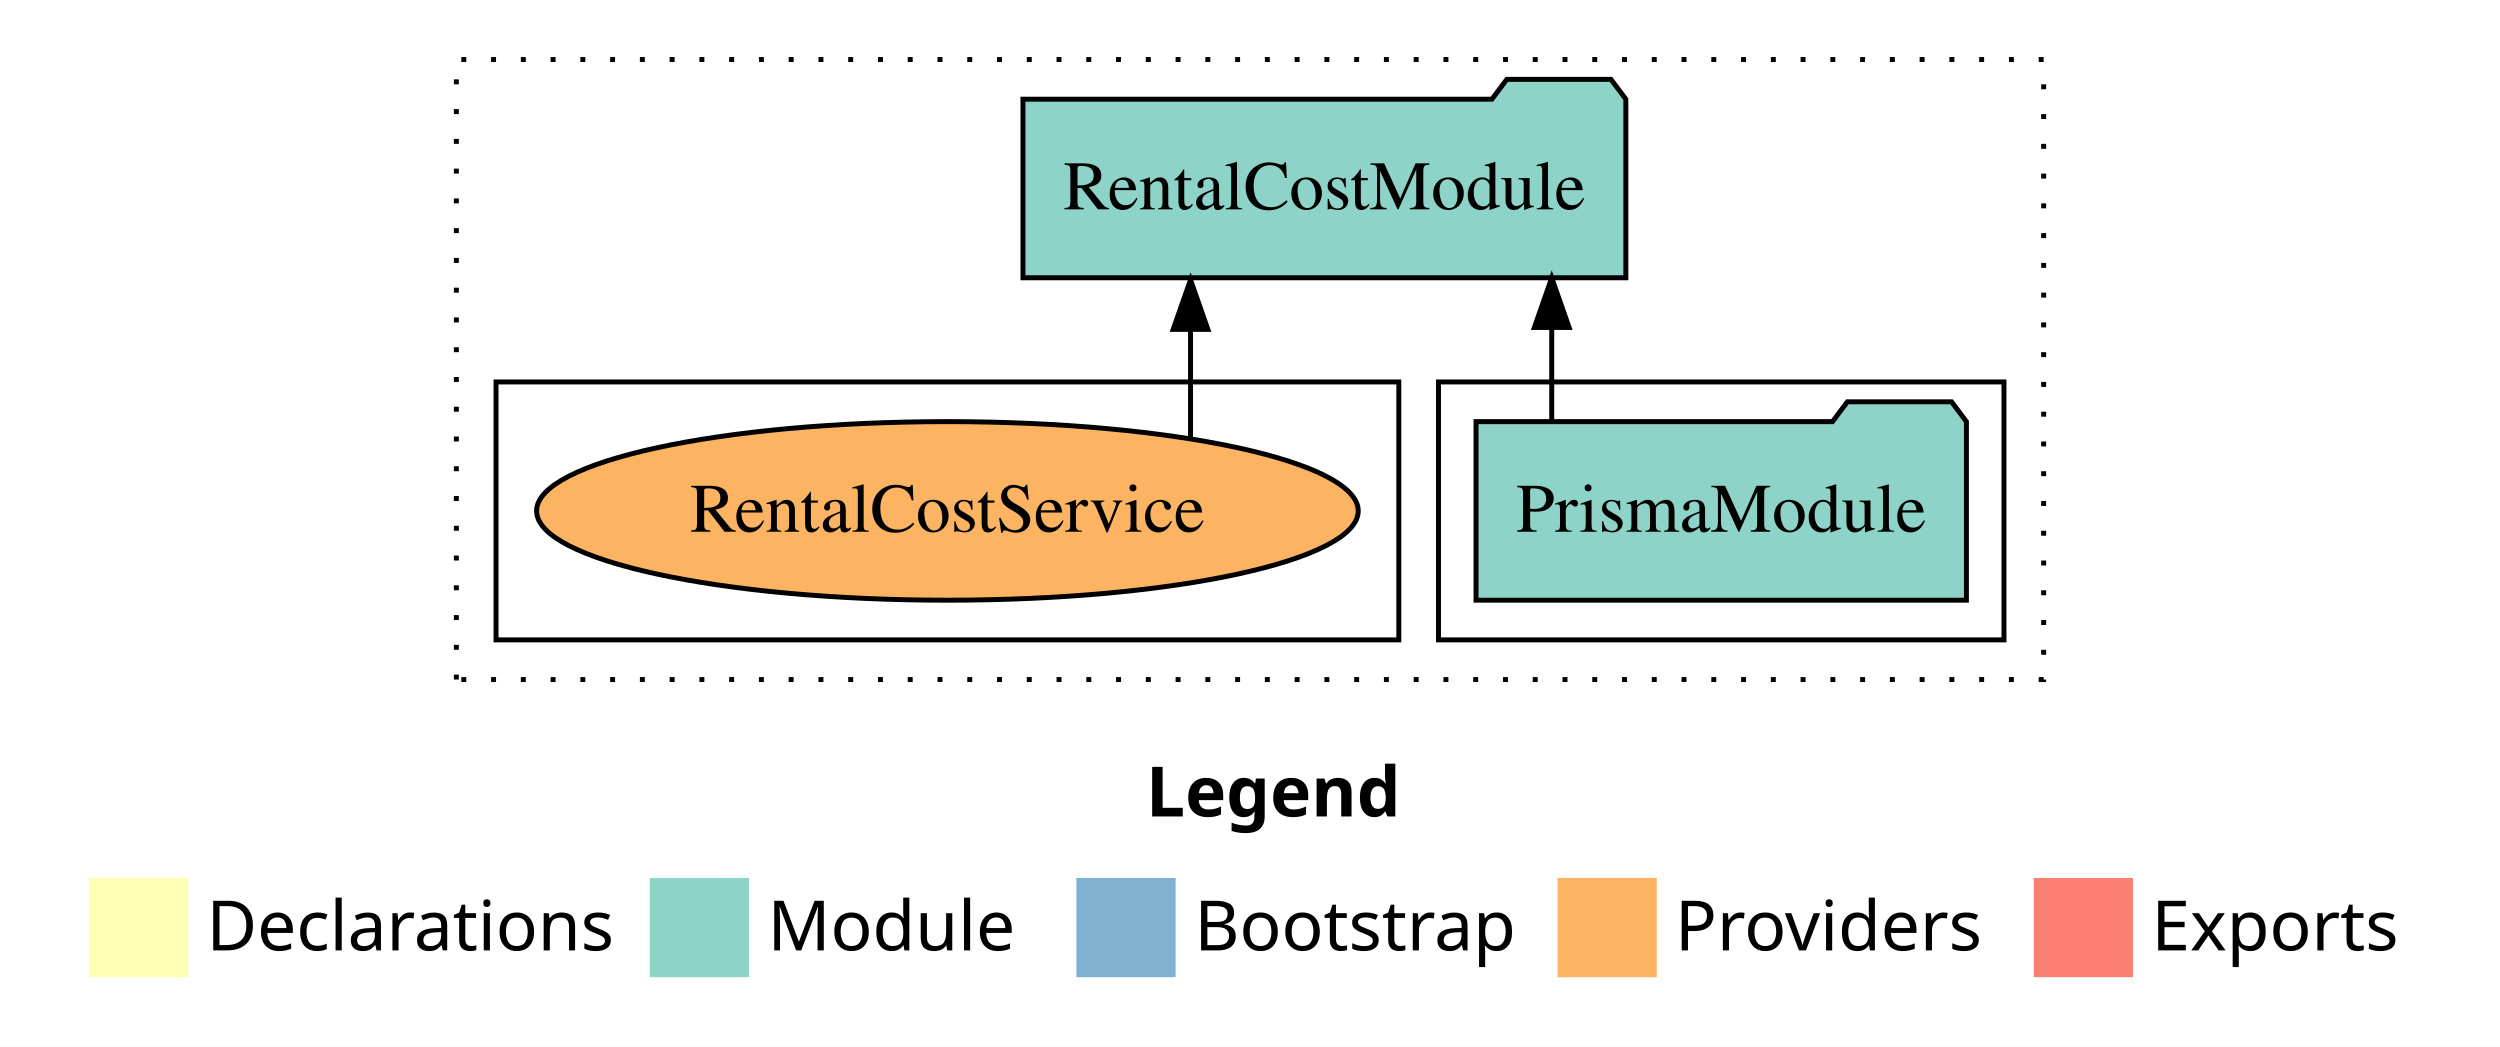
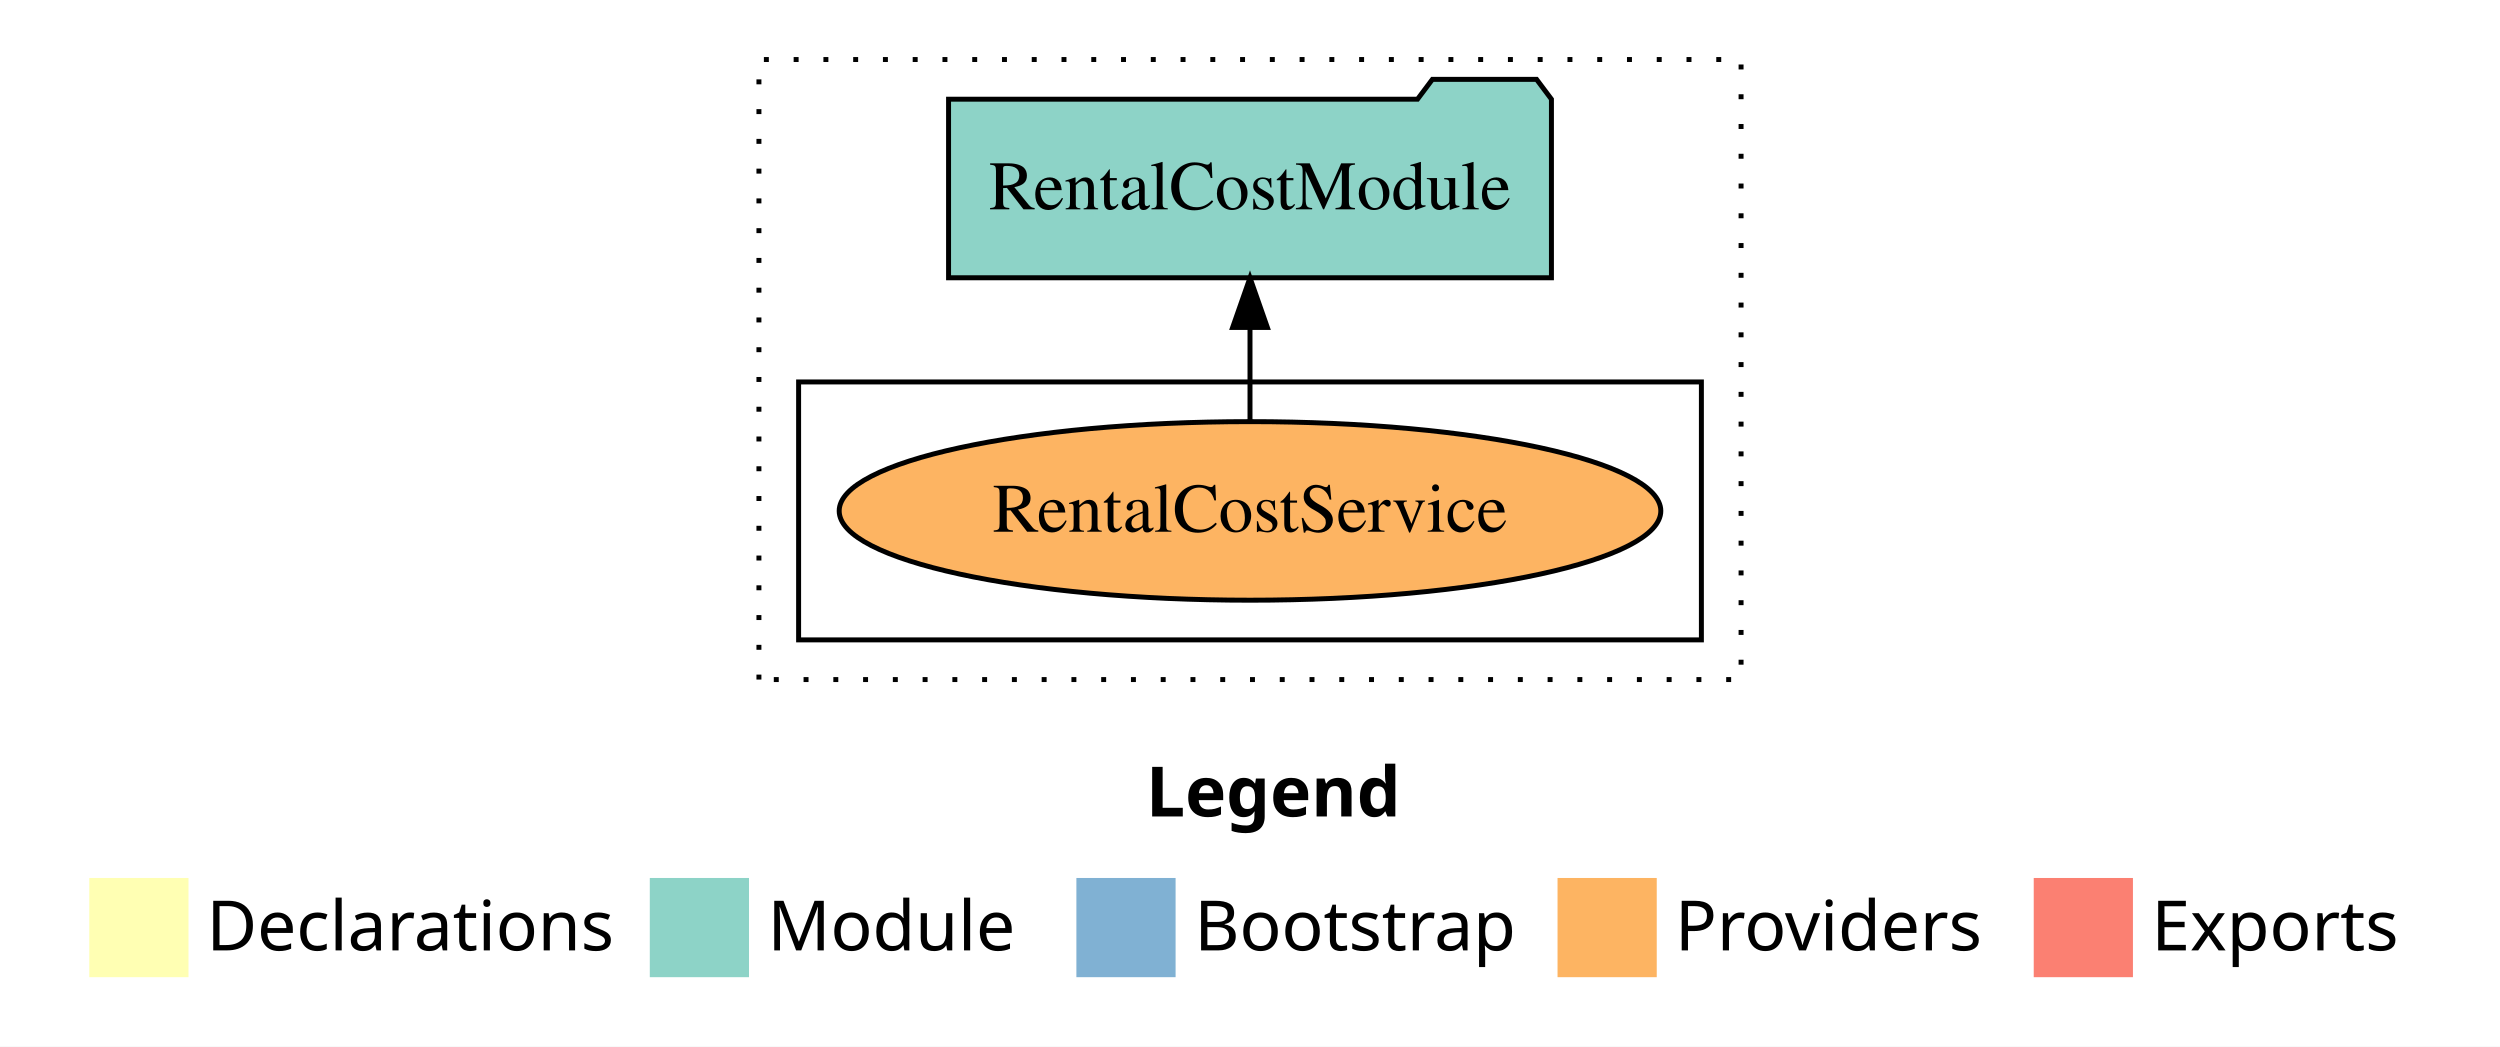
<svg xmlns="http://www.w3.org/2000/svg" width="504pt" height="211pt" viewBox="0.00 0.00 504.00 211.00">
  <g id="graph0" class="graph" transform="scale(1 1) rotate(0) translate(4 207)">
    <polygon fill="white" stroke="transparent" points="-4,4 -4,-207 500,-207 500,4 -4,4" />
    <text text-anchor="start" x="227.01" y="-42.4" font-family="Times-12" font-weight="bold" font-size="14.00">Legend</text>
    <polygon fill="#ffffb3" stroke="transparent" points="14,-10 14,-30 34,-30 34,-10 14,-10" />
    <text text-anchor="start" x="37.63" y="-15.4" font-family="Times-12" font-size="14.00">  Declarations</text>
    <polygon fill="#8dd3c7" stroke="transparent" points="127,-10 127,-30 147,-30 147,-10 127,-10" />
    <text text-anchor="start" x="150.73" y="-15.4" font-family="Times-12" font-size="14.00">  Module</text>
    <polygon fill="#80b1d3" stroke="transparent" points="213,-10 213,-30 233,-30 233,-10 213,-10" />
    <text text-anchor="start" x="236.78" y="-15.4" font-family="Times-12" font-size="14.00">  Bootstrap</text>
    <polygon fill="#fdb462" stroke="transparent" points="310,-10 310,-30 330,-30 330,-10 310,-10" />
    <text text-anchor="start" x="333.67" y="-15.4" font-family="Times-12" font-size="14.00">  Providers</text>
    <polygon fill="#fb8072" stroke="transparent" points="406,-10 406,-30 426,-30 426,-10 406,-10" />
    <text text-anchor="start" x="429.73" y="-15.4" font-family="Times-12" font-size="14.00">  Exports</text>
    <g id="clust1" class="cluster">
-       <polygon fill="none" stroke="black" stroke-dasharray="1,5" points="88,-70 88,-195 408,-195 408,-70 88,-70" />
-     </g>
-     <g id="clust3" class="cluster">
-       <polygon fill="none" stroke="black" points="286,-78 286,-130 400,-130 400,-78 286,-78" />
+       <polygon fill="none" stroke="black" stroke-dasharray="1,5" points="149,-70 149,-195 347,-195 347,-70 149,-70" />
    </g>
    <g id="clust6" class="cluster">
-       <polygon fill="none" stroke="black" points="96,-78 96,-130 278,-130 278,-78 96,-78" />
+       <polygon fill="none" stroke="black" points="157,-78 157,-130 339,-130 339,-78 157,-78" />
    </g>
    <g id="node1" class="node">
-       <polygon fill="#8dd3c7" stroke="black" points="392.43,-122 389.43,-126 368.43,-126 365.43,-122 293.57,-122 293.57,-86 392.43,-86 392.43,-122" />
-       <text text-anchor="middle" x="343" y="-99.8" font-family="Times,serif" font-size="14.00">PrismaModule</text>
+       <ellipse fill="#fdb462" stroke="black" cx="248" cy="-104" rx="82.82" ry="18" />
+       <text text-anchor="middle" x="248" y="-99.8" font-family="Times,serif" font-size="14.00">RentalCostService</text>
    </g>
    <g id="node2" class="node">
-       <polygon fill="#8dd3c7" stroke="black" points="323.77,-187 320.77,-191 299.77,-191 296.77,-187 202.23,-187 202.23,-151 323.77,-151 323.77,-187" />
-       <text text-anchor="middle" x="263" y="-164.8" font-family="Times,serif" font-size="14.00">RentalCostModule</text>
+       <polygon fill="#8dd3c7" stroke="black" points="308.77,-187 305.77,-191 284.77,-191 281.77,-187 187.23,-187 187.23,-151 308.77,-151 308.77,-187" />
+       <text text-anchor="middle" x="248" y="-164.8" font-family="Times,serif" font-size="14.00">RentalCostModule</text>
    </g>
    <g id="edge1" class="edge">
-       <path fill="none" stroke="black" d="M308.83,-122.11C308.83,-122.11 308.83,-140.99 308.83,-140.99" />
-       <polygon fill="black" stroke="black" points="305.33,-140.99 308.83,-150.99 312.33,-140.99 305.33,-140.99" />
-     </g>
-     <g id="node3" class="node">
-       <ellipse fill="#fdb462" stroke="black" cx="187" cy="-104" rx="82.82" ry="18" />
-       <text text-anchor="middle" x="187" y="-99.8" font-family="Times,serif" font-size="14.00">RentalCostService</text>
-     </g>
-     <g id="edge2" class="edge">
-       <path fill="none" stroke="black" d="M236.01,-118.75C236.01,-118.75 236.01,-140.59 236.01,-140.59" />
-       <polygon fill="black" stroke="black" points="232.51,-140.59 236.01,-150.59 239.51,-140.59 232.51,-140.59" />
+       <path fill="none" stroke="black" d="M248,-122.11C248,-122.11 248,-140.99 248,-140.99" />
+       <polygon fill="black" stroke="black" points="244.5,-140.99 248,-150.99 251.5,-140.99 244.5,-140.99" />
    </g>
  </g>
</svg>
